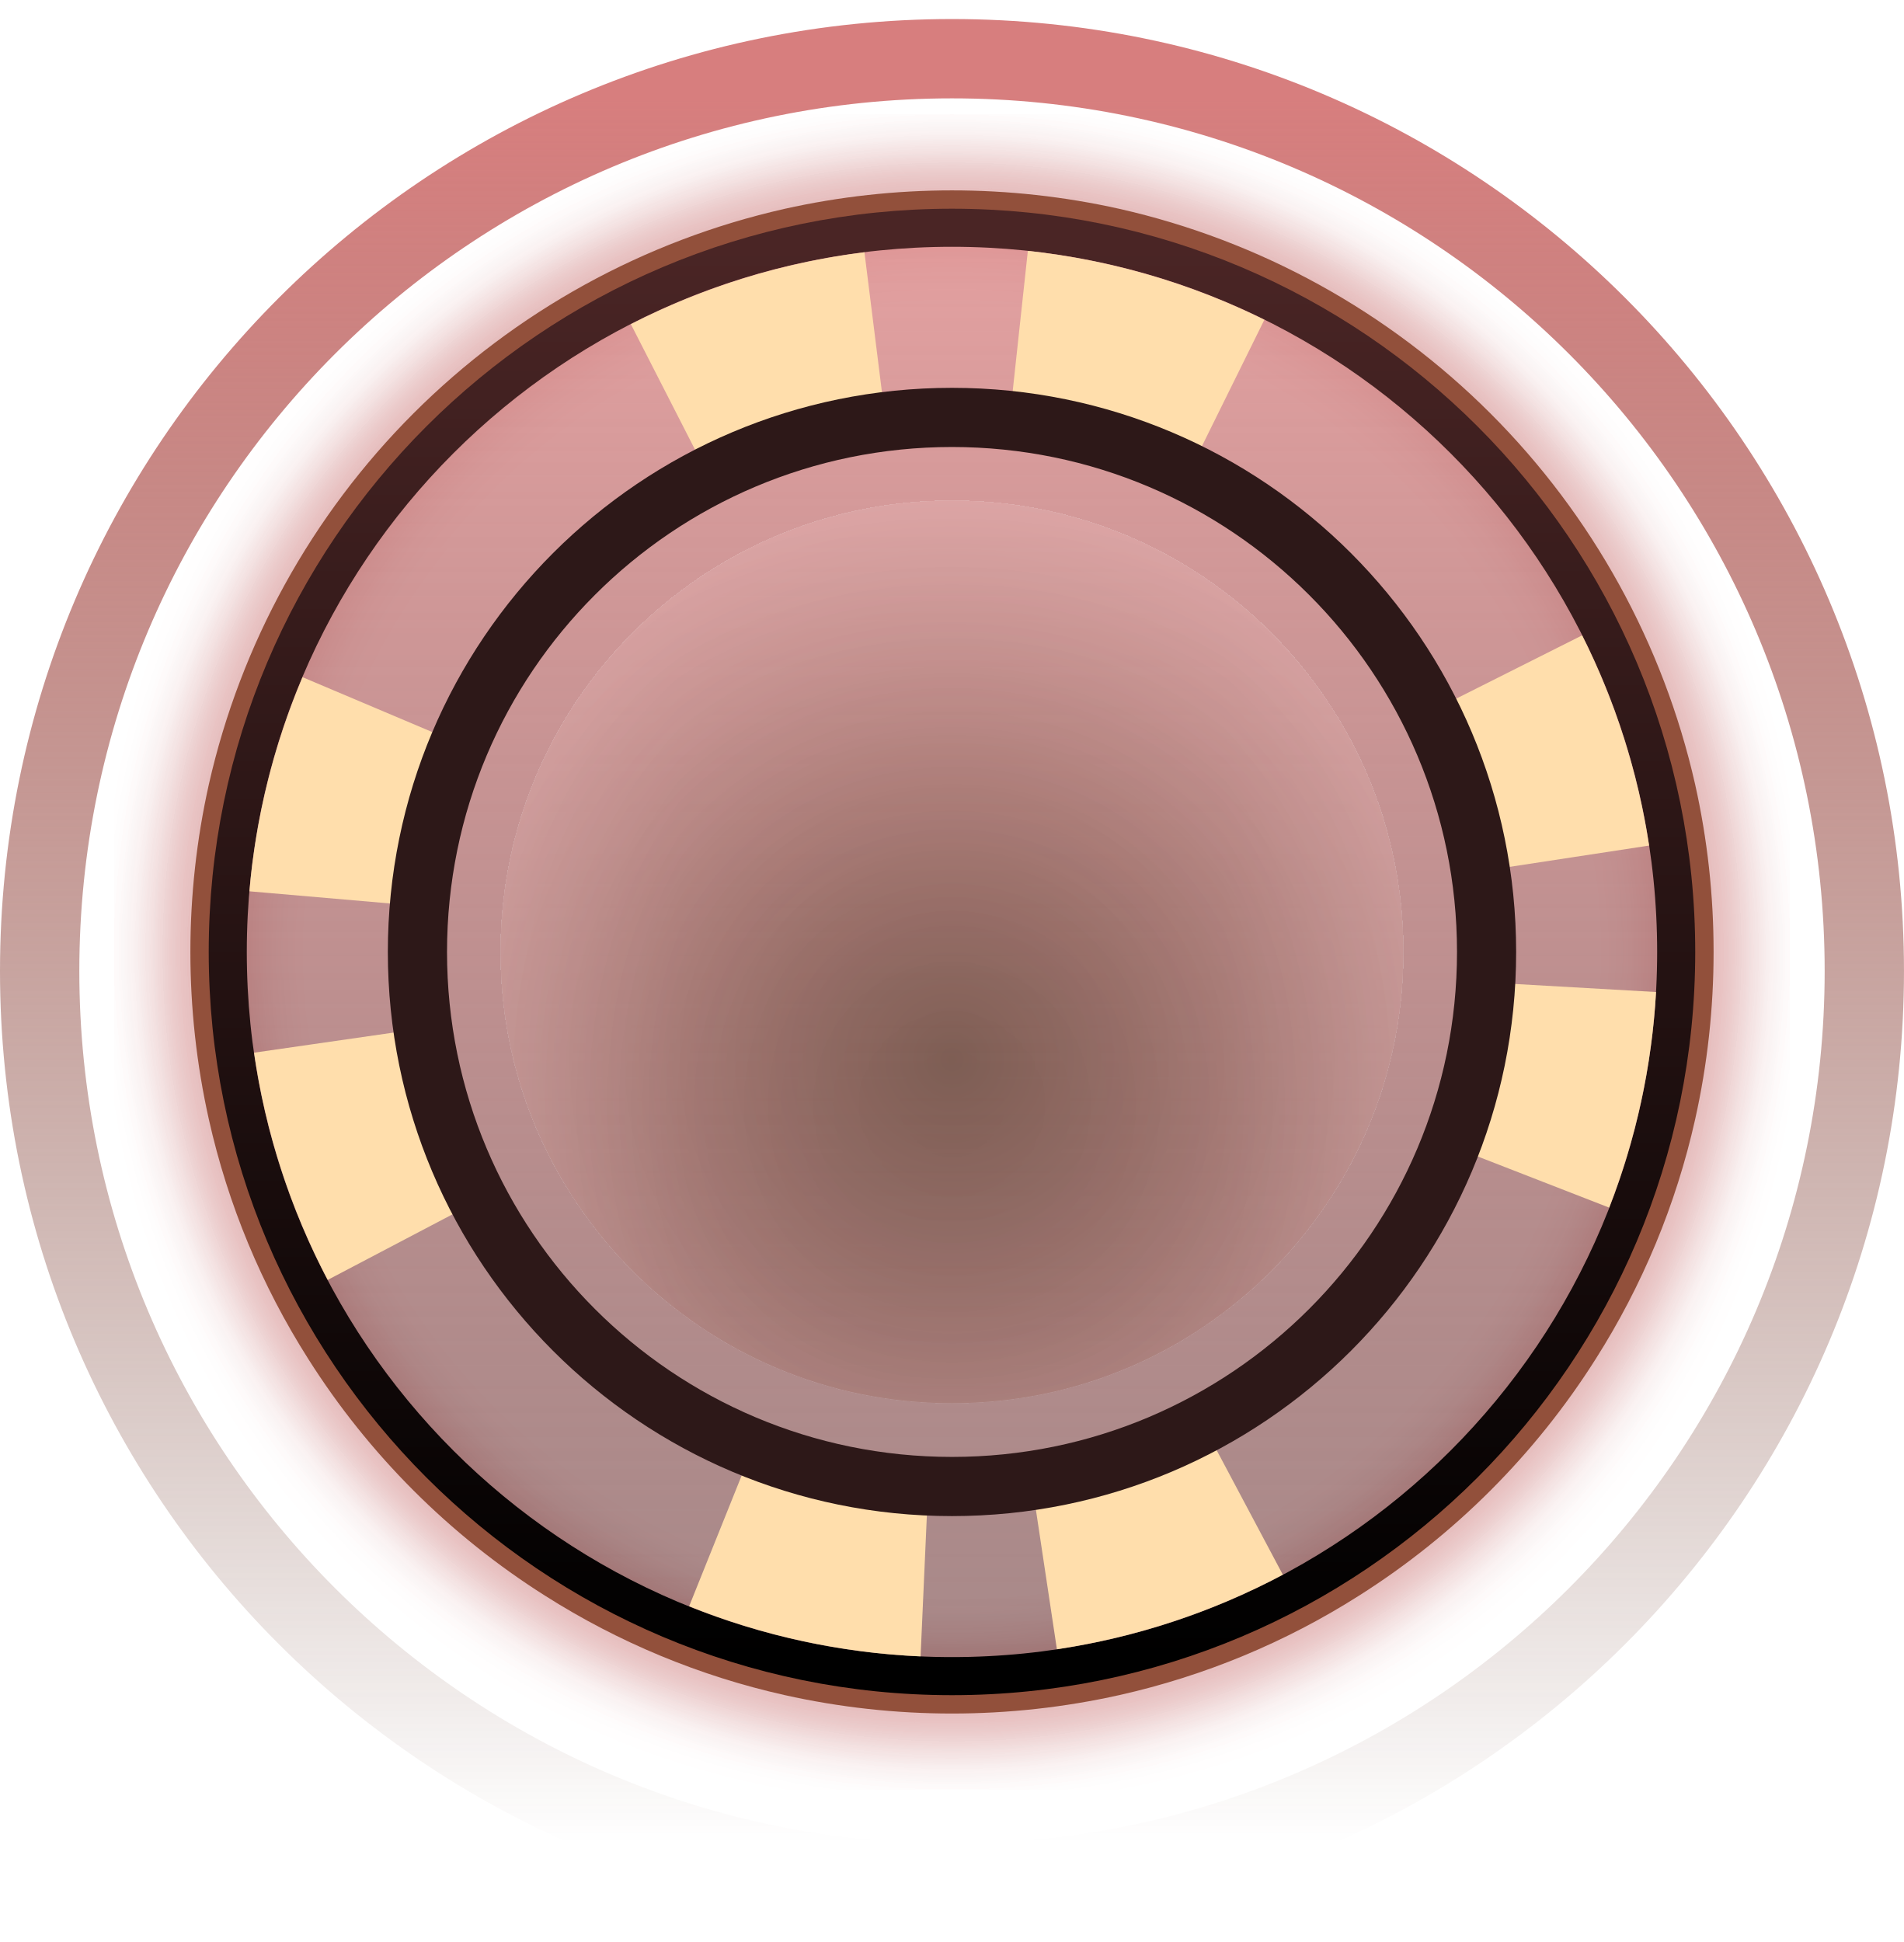
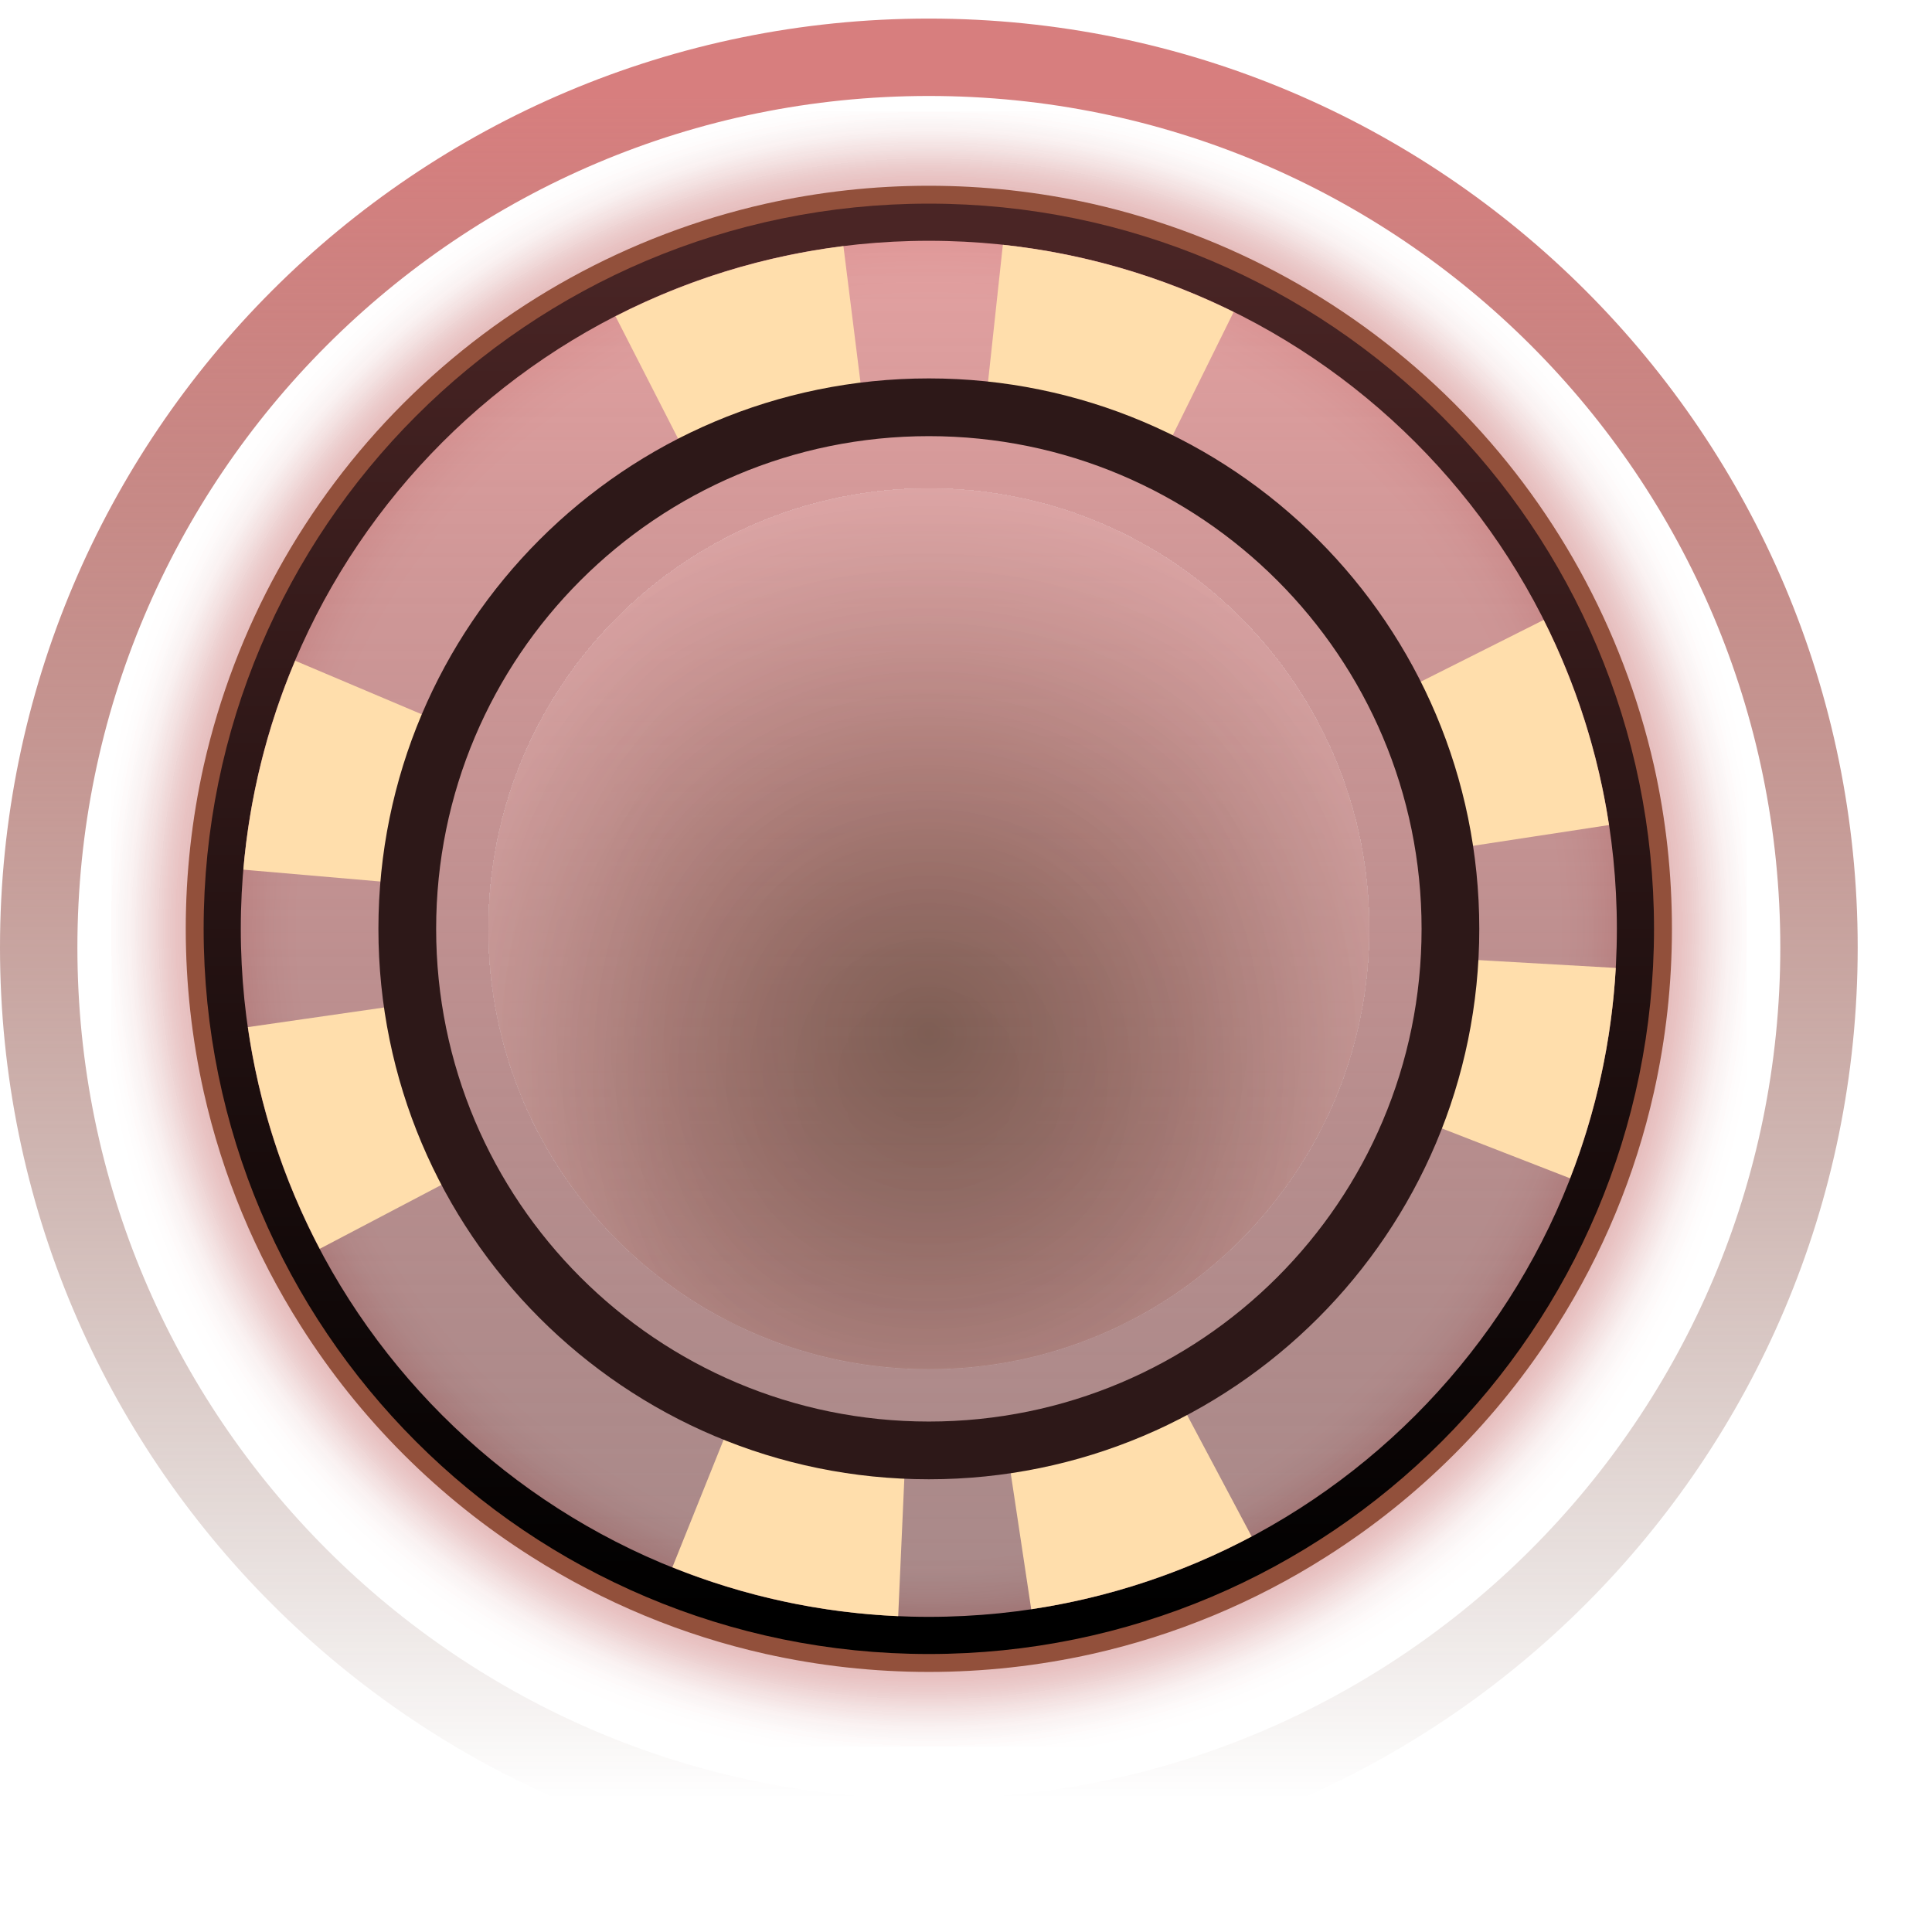
- <svg xmlns="http://www.w3.org/2000/svg" width="50" height="51" viewBox="0 0 50 51" fill="none">
+ <svg xmlns="http://www.w3.org/2000/svg" width="52" height="52" viewBox="0 0 52 52" fill="none">
  <path fill-rule="evenodd" clip-rule="evenodd" d="M25 50.5C11.193 50.5 0 39.307 0 25.5C0 11.693 11.193 0.5 25 0.5C38.807 0.5 50 11.693 50 25.5C50 39.307 38.807 50.5 25 50.5ZM25 2.583C12.344 2.583 2.083 12.844 2.083 25.5C2.083 38.157 12.344 48.417 25 48.417C37.657 48.417 47.917 38.157 47.917 25.5C47.917 12.844 37.657 2.583 25 2.583Z" fill="url(#paint0_linear_3396_384783)" />
  <g filter="url(#filter0_dd_3396_384783)">
    <path fill-rule="evenodd" clip-rule="evenodd" d="M44.515 29.398C44.838 27.955 45.001 26.48 45 25C45.001 23.519 44.839 22.043 44.515 20.598C43.679 16.909 41.816 13.532 39.14 10.857C36.465 8.183 33.088 6.32 29.398 5.485C26.502 4.838 23.498 4.838 20.602 5.485C16.912 6.319 13.534 8.182 10.858 10.856C8.183 13.531 6.32 16.909 5.485 20.598C4.838 23.496 4.838 26.501 5.485 29.398C5.985 31.629 6.868 33.756 8.094 35.686C9.681 38.195 11.805 40.319 14.314 41.906C16.244 43.132 18.371 44.015 20.602 44.515C23.498 45.162 26.502 45.162 29.398 44.515C31.629 44.015 33.756 43.132 35.686 41.906C38.195 40.319 40.319 38.195 41.906 35.686C43.132 33.756 44.015 31.629 44.515 29.398ZM43.792 29.235C44.103 27.845 44.26 26.425 44.259 25C44.26 23.574 44.103 22.153 43.792 20.761C42.987 17.209 41.193 13.957 38.617 11.381C36.041 8.806 32.788 7.012 29.235 6.208C26.446 5.585 23.554 5.585 20.764 6.208C17.211 7.011 13.958 8.805 11.382 11.38C8.806 13.956 7.012 17.209 6.208 20.761C5.585 23.552 5.585 26.445 6.208 29.235C6.689 31.384 7.539 33.432 8.72 35.29C10.248 37.706 12.294 39.752 14.71 41.28C16.568 42.461 18.616 43.311 20.764 43.792C23.554 44.415 26.446 44.415 29.235 43.792C31.383 43.311 33.432 42.461 35.29 41.28C37.706 39.752 39.752 37.706 41.28 35.29C42.46 33.432 43.31 31.384 43.792 29.235Z" fill="#92503B" />
  </g>
  <rect x="5.981" y="5.981" width="38.037" height="38.037" rx="19.018" fill="url(#paint1_linear_3396_384783)" stroke="url(#paint2_linear_3396_384783)" />
  <g filter="url(#filter1_i_3396_384783)">
    <circle cx="11.852" cy="11.852" r="11.852" transform="matrix(1 0 0 -1 13.1475 36.8518)" fill="url(#paint3_radial_3396_384783)" />
  </g>
  <path d="M24.175 43.499C22.089 43.407 20.034 42.962 18.097 42.183L19.503 38.684C21.045 39.304 22.682 39.658 24.343 39.733L24.175 43.499Z" fill="#FFDEAC" />
  <path d="M33.688 41.354C31.835 42.338 29.829 43 27.755 43.312L27.179 39.486C28.82 39.239 30.407 38.715 31.872 37.937L33.688 41.354Z" fill="#FFDEAC" />
  <path d="M22.701 6.625C20.562 6.893 18.486 7.532 16.567 8.514L18.4 12.098C19.902 11.33 21.527 10.83 23.201 10.62L22.701 6.625Z" fill="#FFDEAC" />
  <path d="M33.203 8.398C31.255 7.435 29.153 6.823 26.992 6.589L26.547 10.706C28.224 10.887 29.857 11.362 31.369 12.11L33.203 8.398Z" fill="#FFDEAC" />
  <path d="M42.258 31.714C42.963 29.903 43.378 27.992 43.489 26.052L39.56 25.828C39.473 27.356 39.146 28.861 38.591 30.287L42.258 31.714Z" fill="#FFDEAC" />
  <path d="M41.547 16.686C42.42 18.422 43.013 20.285 43.306 22.206L39.416 22.8C39.185 21.287 38.718 19.82 38.031 18.453L41.547 16.686Z" fill="#FFDEAC" />
  <path d="M6.672 27.645C6.972 29.73 7.627 31.747 8.606 33.612L11.909 31.877C11.127 30.388 10.605 28.777 10.364 27.113L6.672 27.645Z" fill="#FFDEAC" />
  <path d="M7.945 17.784C7.188 19.574 6.717 21.471 6.55 23.407L10.283 23.73C10.416 22.185 10.792 20.672 11.396 19.244L7.945 17.784Z" fill="#FFDEAC" />
  <path d="M39.815 25C39.815 16.818 33.182 10.185 25 10.185C16.818 10.185 10.185 16.818 10.185 25C10.185 33.182 16.818 39.815 25 39.815C33.182 39.815 39.815 33.182 39.815 25ZM11.739 25C11.739 17.676 17.676 11.739 25 11.739C32.324 11.739 38.262 17.676 38.262 25C38.262 32.324 32.324 38.261 25 38.261C17.676 38.261 11.739 32.324 11.739 25Z" fill="#2D1818" />
  <defs>
    <filter id="filter0_dd_3396_384783" x="3" y="3" width="44" height="44" filterUnits="userSpaceOnUse" color-interpolation-filters="sRGB">
      <feFlood flood-opacity="0" result="BackgroundImageFix" />
      <feColorMatrix in="SourceAlpha" type="matrix" values="0 0 0 0 0 0 0 0 0 0 0 0 0 0 0 0 0 0 127 0" result="hardAlpha" />
      <feOffset />
      <feGaussianBlur stdDeviation="1" />
      <feColorMatrix type="matrix" values="0 0 0 0 0.639 0 0 0 0 0.349 0 0 0 0 0.349 0 0 0 1 0" />
      <feBlend mode="normal" in2="BackgroundImageFix" result="effect1_dropShadow_3396_384783" />
      <feColorMatrix in="SourceAlpha" type="matrix" values="0 0 0 0 0 0 0 0 0 0 0 0 0 0 0 0 0 0 127 0" result="hardAlpha" />
      <feOffset />
      <feGaussianBlur stdDeviation="1" />
      <feColorMatrix type="matrix" values="0 0 0 0 0.917 0 0 0 0 0.561 0 0 0 0 0.561 0 0 0 1 0" />
      <feBlend mode="normal" in2="effect1_dropShadow_3396_384783" result="effect2_dropShadow_3396_384783" />
      <feBlend mode="normal" in="SourceGraphic" in2="effect2_dropShadow_3396_384783" result="shape" />
    </filter>
    <filter id="filter1_i_3396_384783" x="13.148" y="13.148" width="23.704" height="27.704" filterUnits="userSpaceOnUse" color-interpolation-filters="sRGB">
      <feFlood flood-opacity="0" result="BackgroundImageFix" />
      <feBlend mode="normal" in="SourceGraphic" in2="BackgroundImageFix" result="shape" />
      <feColorMatrix in="SourceAlpha" type="matrix" values="0 0 0 0 0 0 0 0 0 0 0 0 0 0 0 0 0 0 127 0" result="hardAlpha" />
      <feOffset dy="4" />
      <feGaussianBlur stdDeviation="5" />
      <feComposite in2="hardAlpha" operator="arithmetic" k2="-1" k3="1" />
      <feColorMatrix type="matrix" values="0 0 0 0 1 0 0 0 0 1 0 0 0 0 1 0 0 0 0.25 0" />
      <feBlend mode="normal" in2="shape" result="effect1_innerShadow_3396_384783" />
    </filter>
    <linearGradient id="paint0_linear_3396_384783" x1="25" y1="2.583" x2="25" y2="48.417" gradientUnits="userSpaceOnUse">
      <stop stop-color="#D77E7E" />
      <stop offset="1" stop-color="#4A1403" stop-opacity="0" />
    </linearGradient>
    <linearGradient id="paint1_linear_3396_384783" x1="23.962" y1="6.481" x2="23.962" y2="43.519" gradientUnits="userSpaceOnUse">
      <stop stop-color="#DC8989" stop-opacity="0.8" />
      <stop offset="1" stop-color="#673131" stop-opacity="0.57" />
    </linearGradient>
    <linearGradient id="paint2_linear_3396_384783" x1="25" y1="6.481" x2="25" y2="43.519" gradientUnits="userSpaceOnUse">
      <stop stop-color="#4A2525" />
      <stop offset="1" />
    </linearGradient>
    <radialGradient id="paint3_radial_3396_384783" cx="0" cy="0" r="1" gradientUnits="userSpaceOnUse" gradientTransform="translate(11.8518 9.02907) rotate(90) scale(14.6746)">
      <stop stop-color="#261700" stop-opacity="0.42" />
      <stop offset="1" stop-color="#CF7878" stop-opacity="0.42" />
    </radialGradient>
  </defs>
</svg>
